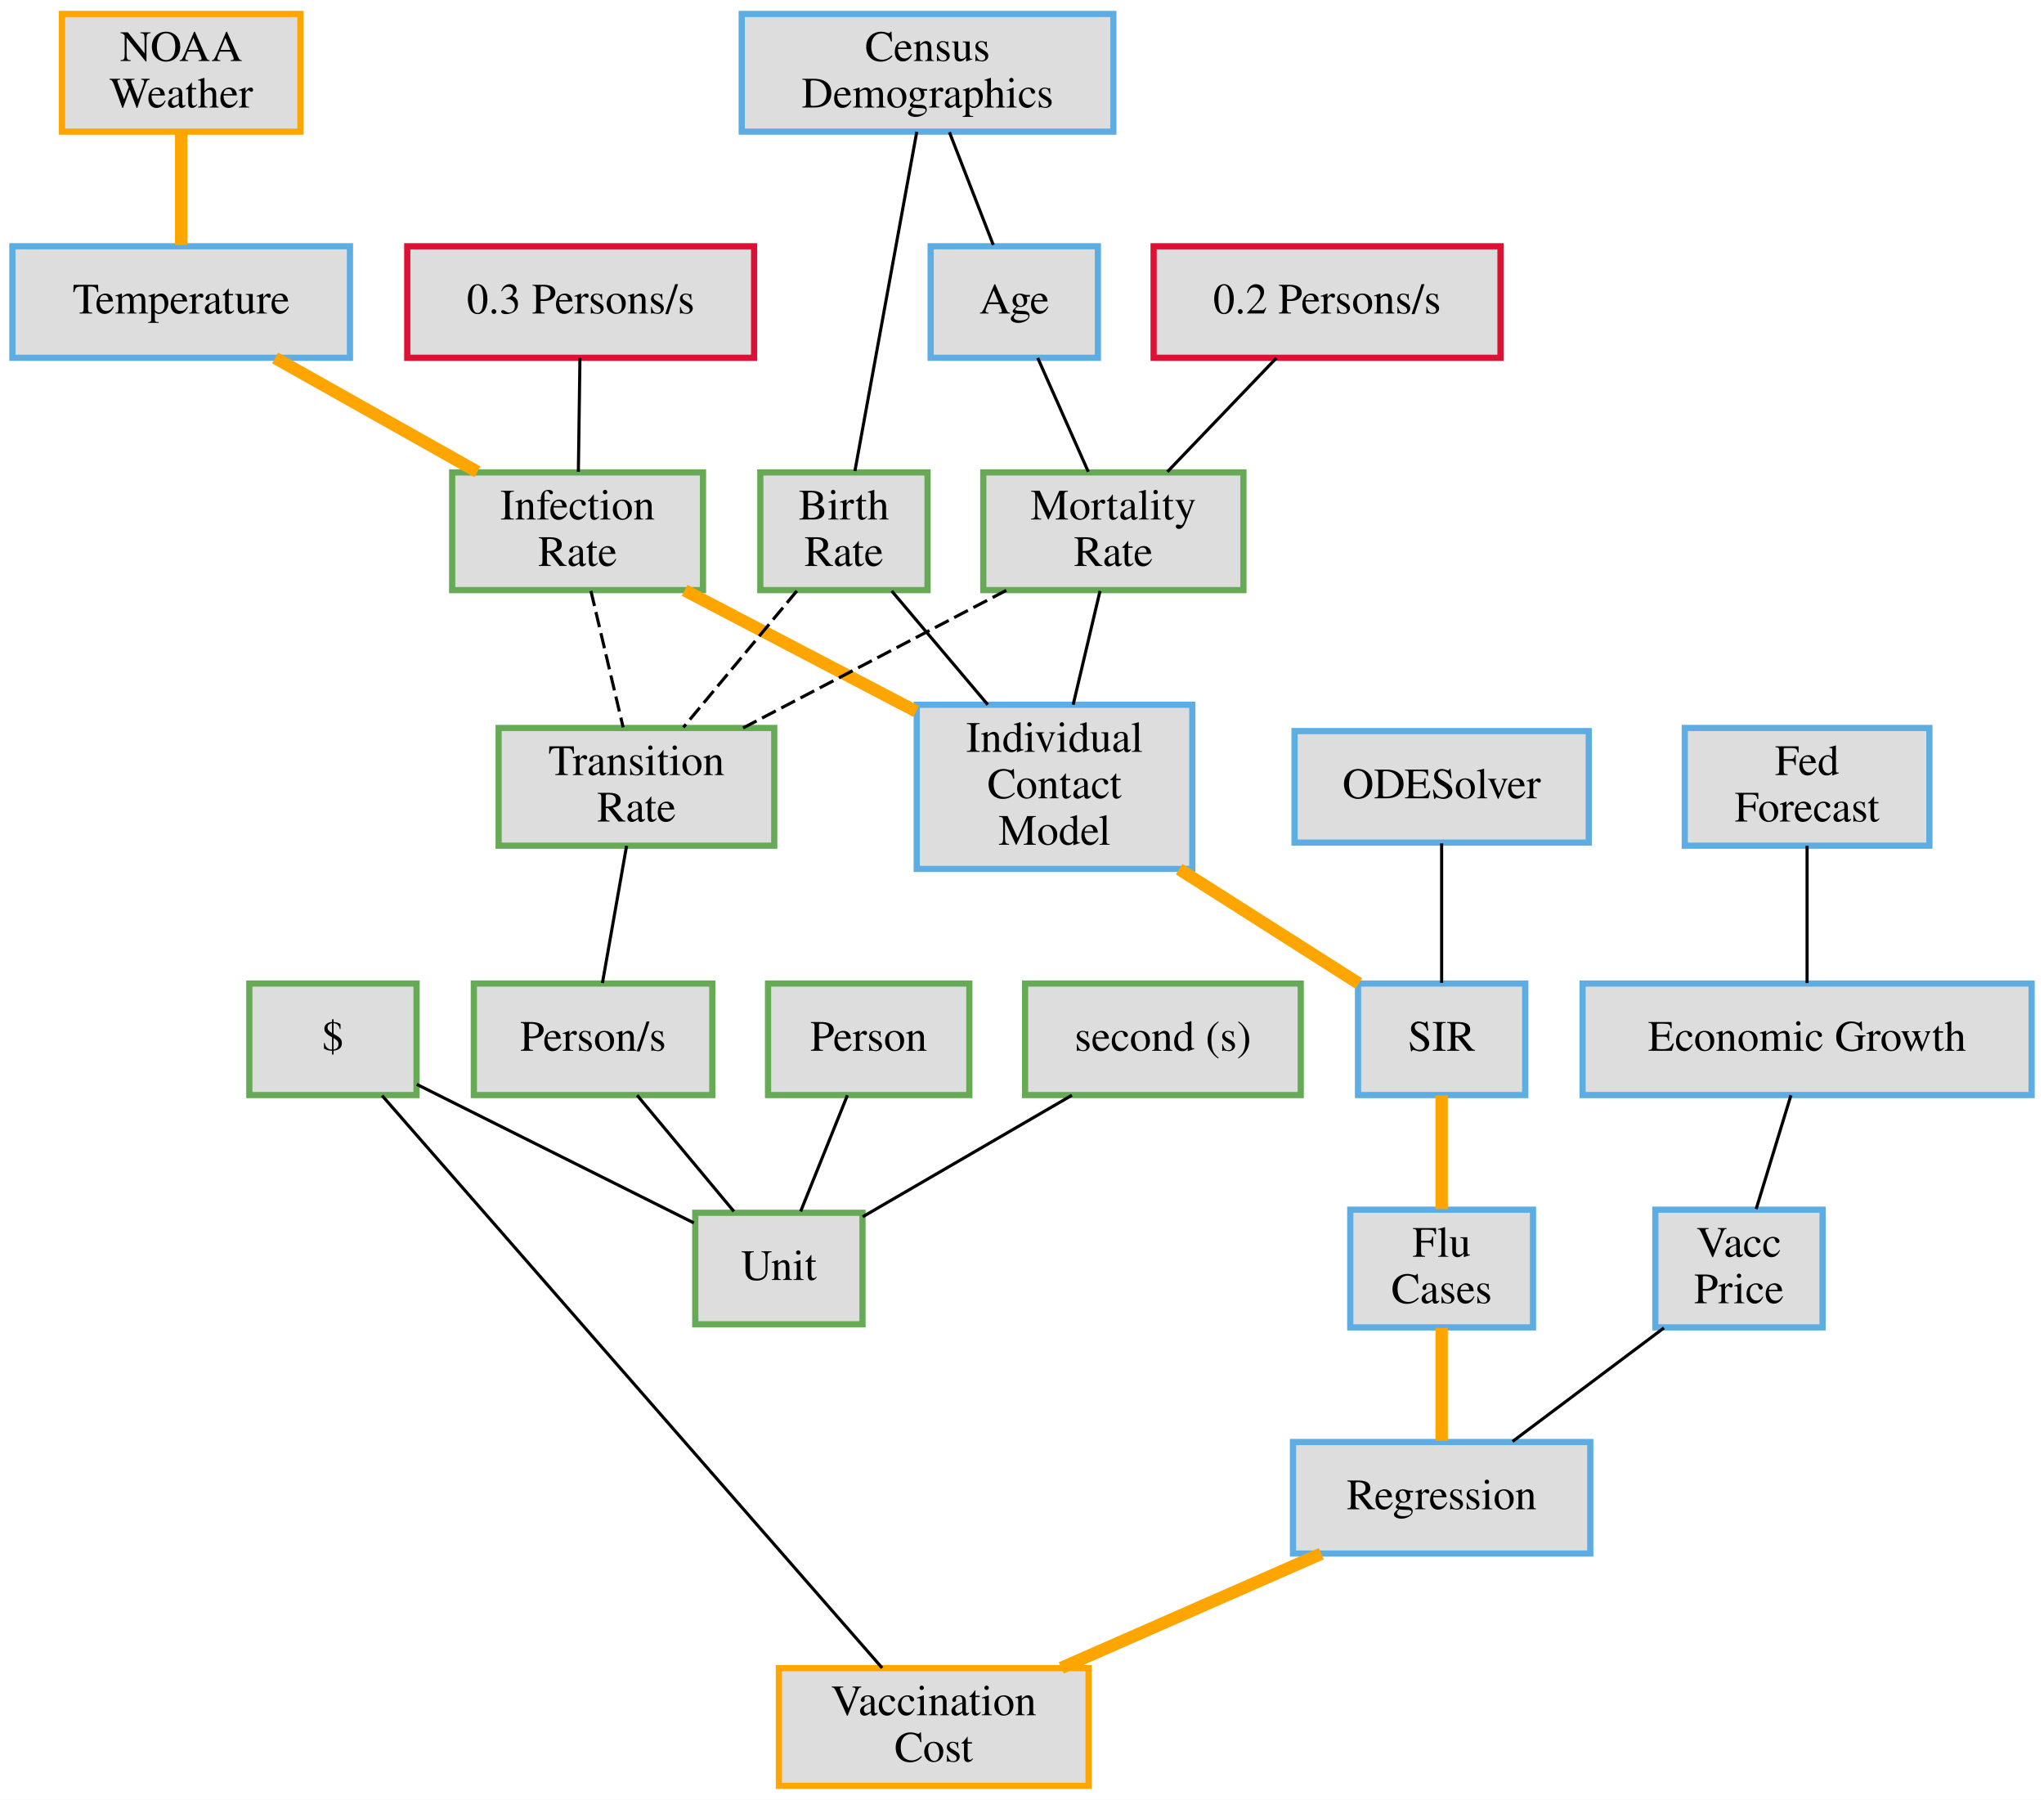
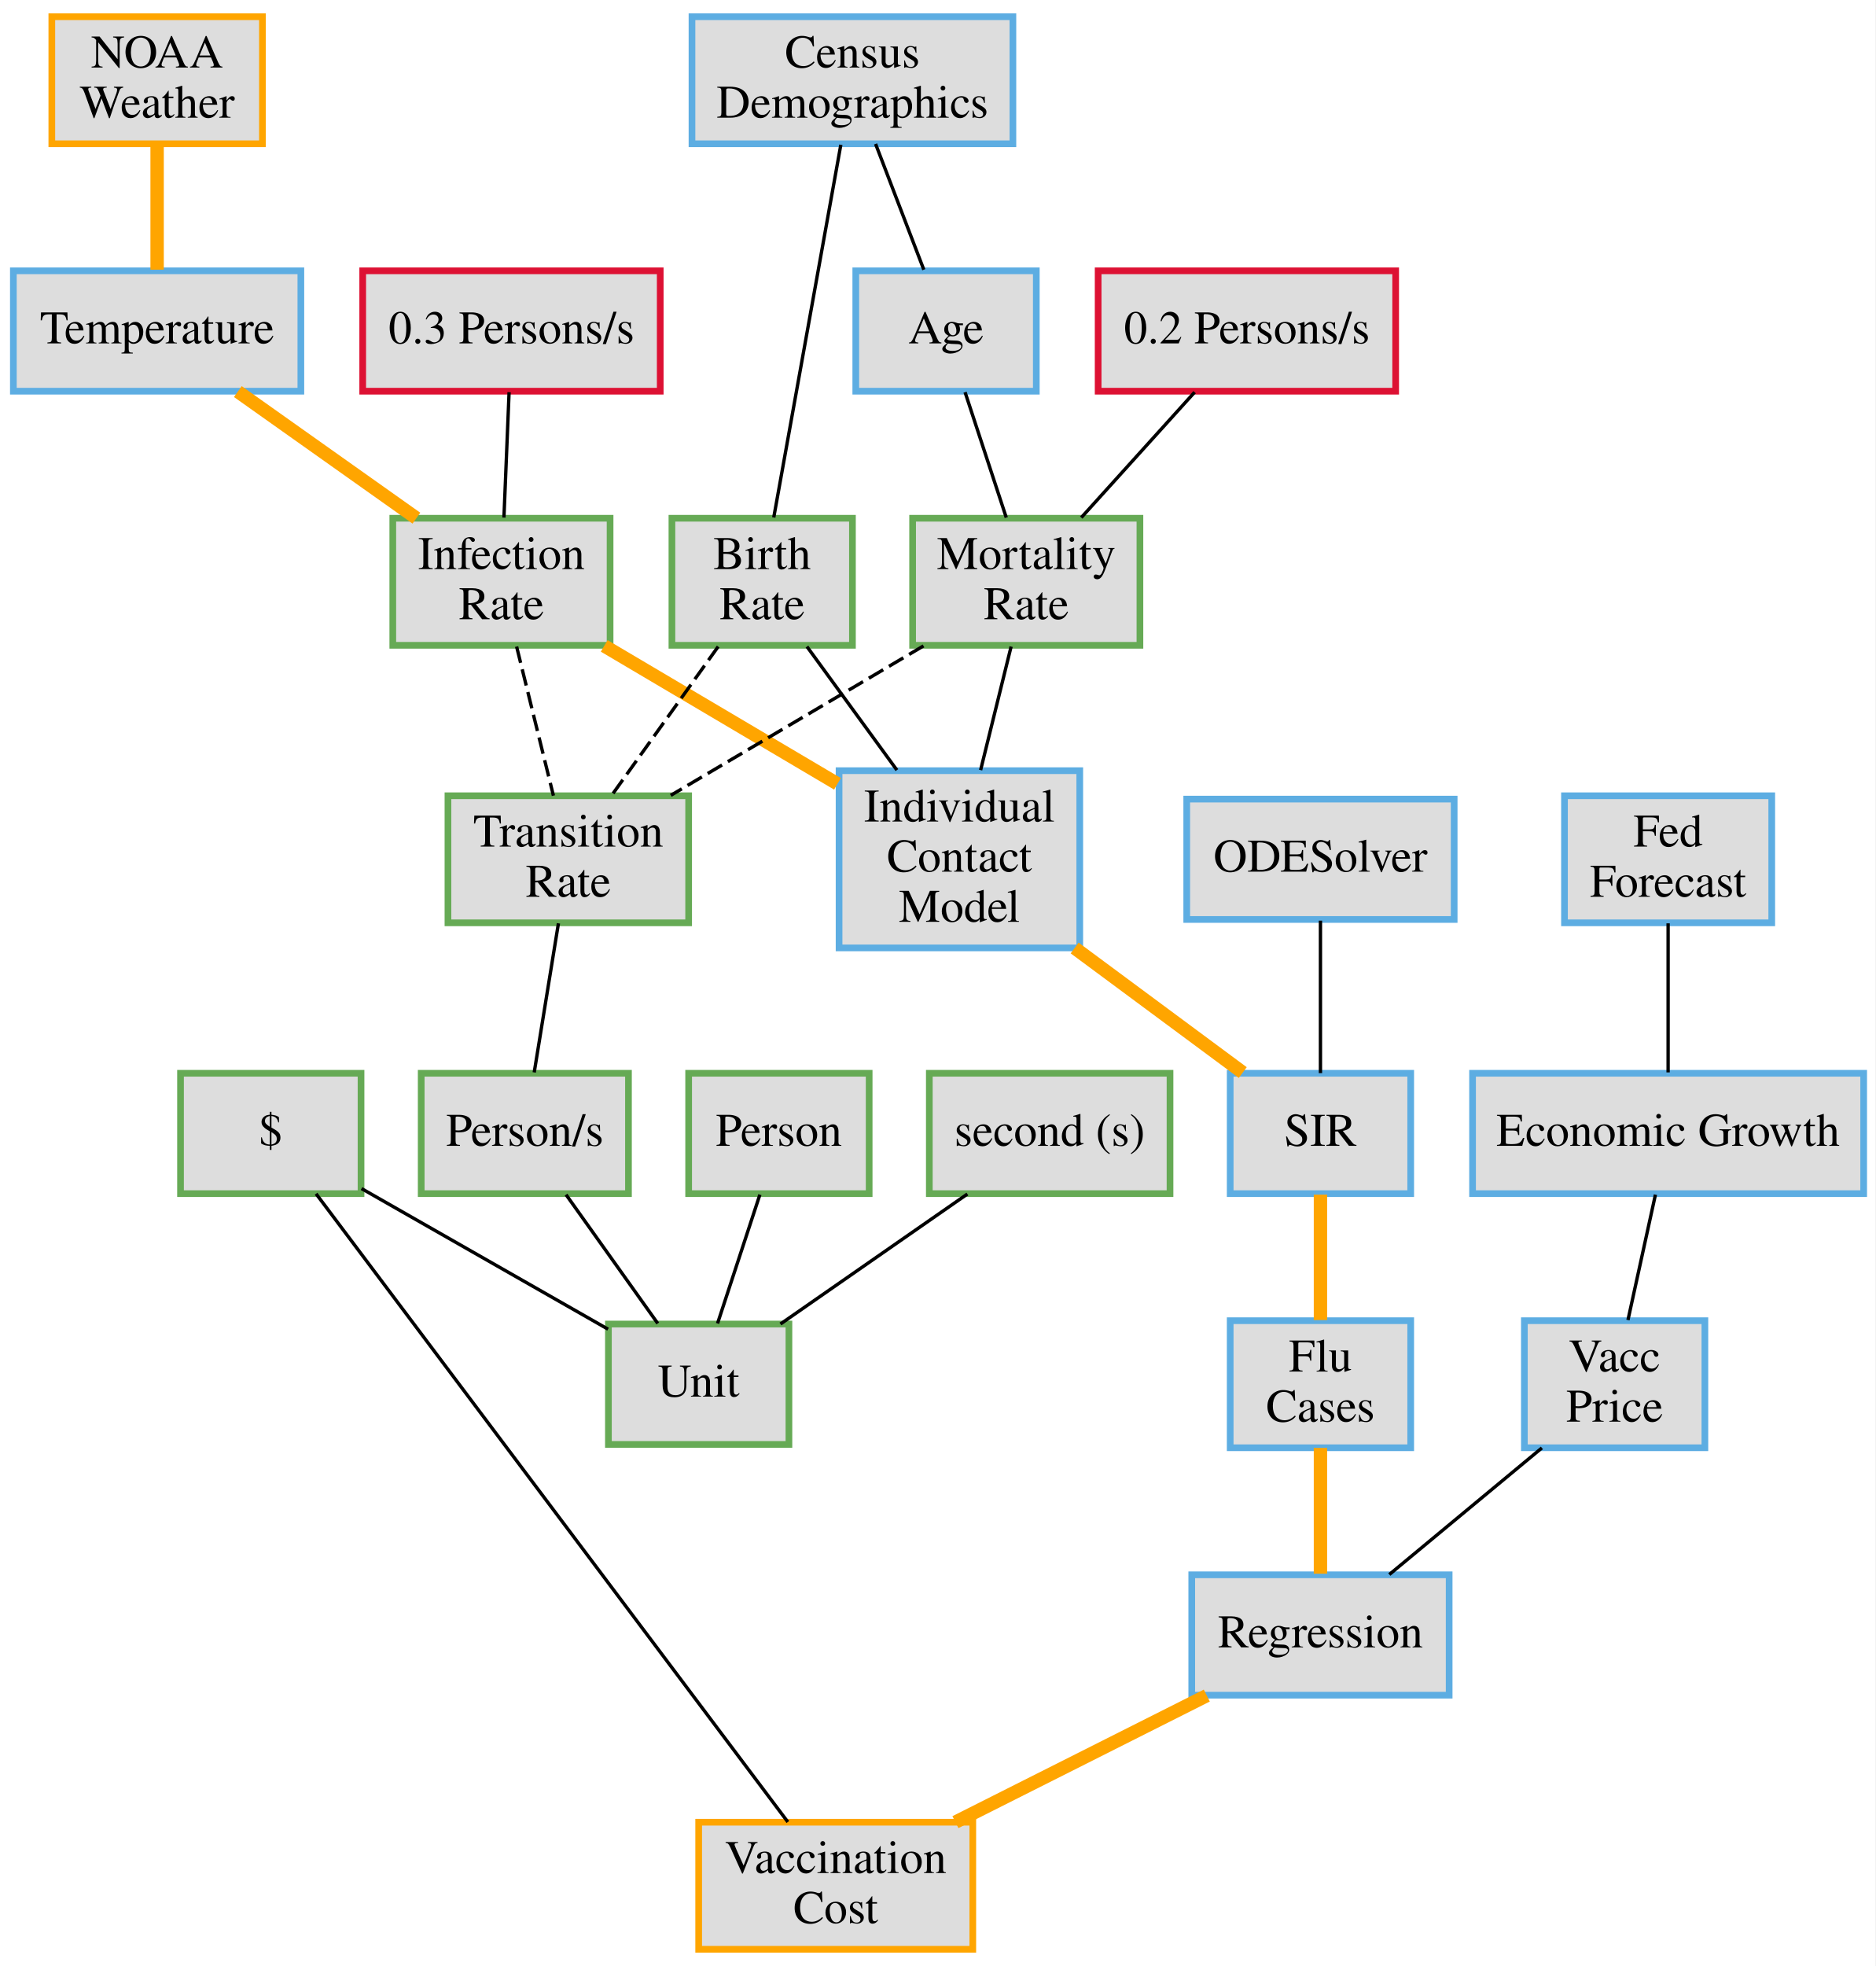
- <svg xmlns="http://www.w3.org/2000/svg" width="660pt" height="581pt" viewBox="0.00 0.00 660.00 581.00">
-   <g id="graph0" class="graph" transform="scale(1 1) rotate(0) translate(4 577)">
-     <polygon fill="white" stroke="none" points="-4,4 -4,-577 656,-577 656,4 -4,4" />
+ <svg xmlns="http://www.w3.org/2000/svg" width="561pt" height="588pt" viewBox="0.00 0.00 561.00 588.00">
+   <g id="graph0" class="graph" transform="scale(1 1) rotate(0) translate(4 584)">
+     <polygon fill="white" stroke="none" points="-4,4 -4,-584 557,-584 557,4 -4,4" />
    <g id="node1" class="node">
-       <polygon fill="#dddddd" stroke="#5dade2" stroke-width="2" points="292,-296.5 292,-349.5 381,-349.5 381,-296.5 292,-296.5" />
-       <text text-anchor="middle" x="336.5" y="-334.3" font-family="Times,serif" font-size="14.00">Individual</text>
-       <text text-anchor="middle" x="336.5" y="-319.3" font-family="Times,serif" font-size="14.00">Contact</text>
-       <text text-anchor="middle" x="336.5" y="-304.3" font-family="Times,serif" font-size="14.00">Model</text>
+       <polygon fill="#dddddd" stroke="#5dade2" stroke-width="2" points="247,-300.5 247,-353.5 319,-353.5 319,-300.5 247,-300.5" />
+       <text text-anchor="middle" x="283" y="-338.3" font-family="Times,serif" font-size="14.00">Individual</text>
+       <text text-anchor="middle" x="283" y="-323.3" font-family="Times,serif" font-size="14.00">Contact</text>
+       <text text-anchor="middle" x="283" y="-308.3" font-family="Times,serif" font-size="14.00">Model</text>
    </g>
    <g id="node2" class="node">
-       <polygon fill="#dddddd" stroke="#5dade2" stroke-width="2" points="434.5,-223.5 434.5,-259.5 488.5,-259.5 488.5,-223.5 434.5,-223.5" />
-       <text text-anchor="middle" x="461.5" y="-237.8" font-family="Times,serif" font-size="14.00">SIR</text>
+       <polygon fill="#dddddd" stroke="#5dade2" stroke-width="2" points="364,-227 364,-263 418,-263 418,-227 364,-227" />
+       <text text-anchor="middle" x="391" y="-241.3" font-family="Times,serif" font-size="14.00">SIR</text>
    </g>
    <g id="edge1" class="edge">
-       <path fill="none" stroke="orange" stroke-width="4" d="M376.739,-296.408C395.723,-284.334 417.86,-270.255 434.749,-259.514" />
+       <path fill="none" stroke="orange" stroke-width="4" d="M317.469,-300.468C333.89,-288.304 353.095,-274.078 367.76,-263.215" />
    </g>
    <g id="node22" class="node">
-       <polygon fill="#dddddd" stroke="#5dade2" stroke-width="2" points="432,-148.5 432,-186.5 491,-186.5 491,-148.5 432,-148.5" />
-       <text text-anchor="middle" x="461.5" y="-171.3" font-family="Times,serif" font-size="14.00">Flu</text>
-       <text text-anchor="middle" x="461.5" y="-156.3" font-family="Times,serif" font-size="14.00">Cases</text>
+       <polygon fill="#dddddd" stroke="#5dade2" stroke-width="2" points="364,-151 364,-189 418,-189 418,-151 364,-151" />
+       <text text-anchor="middle" x="391" y="-173.8" font-family="Times,serif" font-size="14.00">Flu</text>
+       <text text-anchor="middle" x="391" y="-158.8" font-family="Times,serif" font-size="14.00">Cases</text>
    </g>
    <g id="edge19" class="edge">
-       <path fill="none" stroke="orange" stroke-width="4" d="M461.5,-223.437C461.5,-212.375 461.5,-197.979 461.5,-186.699" />
+       <path fill="none" stroke="orange" stroke-width="4" d="M391,-226.7C391,-215.401 391,-200.669 391,-189.194" />
    </g>
    <g id="node3" class="node">
-       <polygon fill="#dddddd" stroke="#66aa55" stroke-width="2" points="142,-386.5 142,-424.5 223,-424.5 223,-386.5 142,-386.5" />
-       <text text-anchor="middle" x="182.5" y="-409.3" font-family="Times,serif" font-size="14.00">Infection</text>
-       <text text-anchor="middle" x="182.5" y="-394.3" font-family="Times,serif" font-size="14.00">Rate</text>
+       <polygon fill="#dddddd" stroke="#66aa55" stroke-width="2" points="113.5,-391 113.5,-429 178.5,-429 178.5,-391 113.5,-391" />
+       <text text-anchor="middle" x="146" y="-413.8" font-family="Times,serif" font-size="14.00">Infection</text>
+       <text text-anchor="middle" x="146" y="-398.8" font-family="Times,serif" font-size="14.00">Rate</text>
    </g>
    <g id="edge2" class="edge">
-       <path fill="none" stroke="orange" stroke-width="4" d="M217.061,-386.434C239.142,-374.892 267.995,-359.809 291.811,-347.36" />
+       <path fill="none" stroke="orange" stroke-width="4" d="M176.745,-390.822C197.415,-378.601 224.754,-362.438 246.524,-349.566" />
    </g>
    <g id="node7" class="node">
-       <polygon fill="#dddddd" stroke="#66aa55" stroke-width="2" points="157,-304 157,-342 246,-342 246,-304 157,-304" />
-       <text text-anchor="middle" x="201.5" y="-326.8" font-family="Times,serif" font-size="14.00">Transition</text>
-       <text text-anchor="middle" x="201.5" y="-311.8" font-family="Times,serif" font-size="14.00">Rate</text>
+       <polygon fill="#dddddd" stroke="#66aa55" stroke-width="2" points="130,-308 130,-346 202,-346 202,-308 130,-308" />
+       <text text-anchor="middle" x="166" y="-330.8" font-family="Times,serif" font-size="14.00">Transition</text>
+       <text text-anchor="middle" x="166" y="-315.8" font-family="Times,serif" font-size="14.00">Rate</text>
    </g>
    <g id="edge7" class="edge">
-       <path fill="none" stroke="black" stroke-dasharray="5,2" d="M186.811,-386.233C189.921,-373.059 194.1,-355.352 197.206,-342.194" />
+       <path fill="none" stroke="black" stroke-dasharray="5,2" d="M150.538,-390.62C153.834,-377.27 158.273,-359.296 161.549,-346.028" />
    </g>
    <g id="node4" class="node">
-       <polygon fill="#dddddd" stroke="#dd1133" stroke-width="2" points="127.5,-461.5 127.5,-497.5 239.5,-497.5 239.5,-461.5 127.5,-461.5" />
-       <text text-anchor="middle" x="183.5" y="-475.8" font-family="Times,serif" font-size="14.00">0.3 Persons/s</text>
+       <polygon fill="#dddddd" stroke="#dd1133" stroke-width="2" points="104.5,-467 104.5,-503 193.5,-503 193.5,-467 104.5,-467" />
+       <text text-anchor="middle" x="149" y="-481.3" font-family="Times,serif" font-size="14.00">0.3 Persons/s</text>
    </g>
    <g id="edge3" class="edge">
-       <path fill="none" stroke="black" d="M183.263,-461.437C183.109,-450.375 182.909,-435.979 182.753,-424.699" />
+       <path fill="none" stroke="black" d="M148.289,-466.7C147.825,-455.401 147.219,-440.669 146.748,-429.194" />
    </g>
    <g id="node5" class="node">
-       <polygon fill="#dddddd" stroke="#dd1133" stroke-width="2" points="368.5,-461.5 368.5,-497.5 480.5,-497.5 480.5,-461.5 368.5,-461.5" />
-       <text text-anchor="middle" x="424.5" y="-475.8" font-family="Times,serif" font-size="14.00">0.2 Persons/s</text>
+       <polygon fill="#dddddd" stroke="#dd1133" stroke-width="2" points="324.5,-467 324.5,-503 413.5,-503 413.5,-467 324.5,-467" />
+       <text text-anchor="middle" x="369" y="-481.3" font-family="Times,serif" font-size="14.00">0.2 Persons/s</text>
    </g>
    <g id="node6" class="node">
-       <polygon fill="#dddddd" stroke="#66aa55" stroke-width="2" points="313.5,-386.5 313.5,-424.5 397.5,-424.5 397.5,-386.5 313.5,-386.5" />
-       <text text-anchor="middle" x="355.5" y="-409.3" font-family="Times,serif" font-size="14.00">Mortality</text>
-       <text text-anchor="middle" x="355.5" y="-394.3" font-family="Times,serif" font-size="14.00">Rate</text>
+       <polygon fill="#dddddd" stroke="#66aa55" stroke-width="2" points="269,-391 269,-429 337,-429 337,-391 269,-391" />
+       <text text-anchor="middle" x="303" y="-413.8" font-family="Times,serif" font-size="14.00">Mortality</text>
+       <text text-anchor="middle" x="303" y="-398.8" font-family="Times,serif" font-size="14.00">Rate</text>
    </g>
    <g id="edge4" class="edge">
-       <path fill="none" stroke="black" d="M408.148,-461.437C397.547,-450.375 383.751,-435.979 372.941,-424.699" />
+       <path fill="none" stroke="black" d="M353.359,-466.7C343.143,-455.401 329.824,-440.669 319.45,-429.194" />
    </g>
    <g id="edge5" class="edge">
-       <path fill="none" stroke="black" d="M351.189,-386.233C348.627,-375.378 345.338,-361.446 342.523,-349.517" />
+       <path fill="none" stroke="black" d="M298.462,-390.62C295.765,-379.698 292.303,-365.679 289.34,-353.676" />
    </g>
    <g id="edge6" class="edge">
-       <path fill="none" stroke="black" stroke-dasharray="5,2" d="M320.939,-386.434C295.577,-373.177 261.281,-355.249 235.945,-342.005" />
+       <path fill="none" stroke="black" stroke-dasharray="5,2" d="M272.255,-390.822C249.692,-377.482 219.182,-359.443 196.643,-346.117" />
    </g>
    <g id="node9" class="node">
-       <polygon fill="#dddddd" stroke="#66aa55" stroke-width="2" points="149,-223.5 149,-259.5 226,-259.5 226,-223.5 149,-223.5" />
-       <text text-anchor="middle" x="187.5" y="-237.8" font-family="Times,serif" font-size="14.00">Person/s</text>
+       <polygon fill="#dddddd" stroke="#66aa55" stroke-width="2" points="122,-227 122,-263 184,-263 184,-227 122,-227" />
+       <text text-anchor="middle" x="153" y="-241.3" font-family="Times,serif" font-size="14.00">Person/s</text>
    </g>
    <g id="edge10" class="edge">
-       <path fill="none" stroke="black" d="M198.323,-303.96C195.984,-290.675 192.822,-272.722 190.52,-259.651" />
+       <path fill="none" stroke="black" d="M163.05,-307.847C160.878,-294.478 157.942,-276.412 155.805,-263.259" />
    </g>
    <g id="node8" class="node">
-       <polygon fill="#dddddd" stroke="#66aa55" stroke-width="2" points="241.5,-386.5 241.5,-424.5 295.5,-424.5 295.5,-386.5 241.5,-386.5" />
-       <text text-anchor="middle" x="268.5" y="-409.3" font-family="Times,serif" font-size="14.00">Birth</text>
-       <text text-anchor="middle" x="268.5" y="-394.3" font-family="Times,serif" font-size="14.00">Rate</text>
+       <polygon fill="#dddddd" stroke="#66aa55" stroke-width="2" points="197,-391 197,-429 251,-429 251,-391 197,-391" />
+       <text text-anchor="middle" x="224" y="-413.8" font-family="Times,serif" font-size="14.00">Birth</text>
+       <text text-anchor="middle" x="224" y="-398.8" font-family="Times,serif" font-size="14.00">Rate</text>
    </g>
    <g id="edge9" class="edge">
-       <path fill="none" stroke="black" d="M283.93,-386.233C293.1,-375.378 304.868,-361.446 314.945,-349.517" />
+       <path fill="none" stroke="black" d="M237.388,-390.62C245.344,-379.698 255.555,-365.679 264.298,-353.676" />
    </g>
    <g id="edge8" class="edge">
-       <path fill="none" stroke="black" stroke-dasharray="5,2" d="M253.297,-386.233C242.332,-373.059 227.594,-355.352 216.643,-342.194" />
+       <path fill="none" stroke="black" stroke-dasharray="5,2" d="M210.839,-390.62C201.28,-377.27 188.409,-359.296 178.909,-346.028" />
    </g>
    <g id="node11" class="node">
-       <polygon fill="#dddddd" stroke="#66aa55" stroke-width="2" points="220.5,-149.5 220.5,-185.5 274.5,-185.5 274.5,-149.5 220.5,-149.5" />
-       <text text-anchor="middle" x="247.5" y="-163.8" font-family="Times,serif" font-size="14.00">Unit</text>
+       <polygon fill="#dddddd" stroke="#66aa55" stroke-width="2" points="178,-152 178,-188 232,-188 232,-152 178,-152" />
+       <text text-anchor="middle" x="205" y="-166.3" font-family="Times,serif" font-size="14.00">Unit</text>
    </g>
    <g id="edge12" class="edge">
-       <path fill="none" stroke="black" d="M201.719,-223.437C211.145,-212.126 223.476,-197.328 232.966,-185.941" />
+       <path fill="none" stroke="black" d="M165.323,-226.7C173.612,-215.063 184.494,-199.787 192.765,-188.176" />
    </g>
    <g id="node10" class="node">
-       <polygon fill="#dddddd" stroke="#66aa55" stroke-width="2" points="244,-223.5 244,-259.5 309,-259.5 309,-223.5 244,-223.5" />
-       <text text-anchor="middle" x="276.5" y="-237.8" font-family="Times,serif" font-size="14.00">Person</text>
+       <polygon fill="#dddddd" stroke="#66aa55" stroke-width="2" points="202,-227 202,-263 256,-263 256,-227 202,-227" />
+       <text text-anchor="middle" x="229" y="-241.3" font-family="Times,serif" font-size="14.00">Person</text>
    </g>
    <g id="edge11" class="edge">
-       <path fill="none" stroke="black" d="M269.627,-223.437C265.072,-212.126 259.111,-197.328 254.525,-185.941" />
+       <path fill="none" stroke="black" d="M223.312,-226.7C219.487,-215.063 214.464,-199.787 210.647,-188.176" />
    </g>
    <g id="node12" class="node">
-       <polygon fill="#dddddd" stroke="#66aa55" stroke-width="2" points="327,-223.5 327,-259.5 416,-259.5 416,-223.5 327,-223.5" />
-       <text text-anchor="middle" x="371.5" y="-237.8" font-family="Times,serif" font-size="14.00">second (s)</text>
+       <polygon fill="#dddddd" stroke="#66aa55" stroke-width="2" points="274,-227 274,-263 346,-263 346,-227 274,-227" />
+       <text text-anchor="middle" x="310" y="-241.3" font-family="Times,serif" font-size="14.00">second (s)</text>
    </g>
    <g id="edge13" class="edge">
-       <path fill="none" stroke="black" d="M342.114,-223.437C321.631,-211.544 294.509,-195.796 274.557,-184.21" />
+       <path fill="none" stroke="black" d="M285.382,-226.885C268.531,-215.169 246.281,-199.7 229.464,-188.008" />
    </g>
    <g id="node13" class="node">
-       <polygon fill="#dddddd" stroke="#66aa55" stroke-width="2" points="76.5,-223.5 76.5,-259.5 130.5,-259.5 130.5,-223.5 76.5,-223.5" />
-       <text text-anchor="middle" x="103.5" y="-237.8" font-family="Times,serif" font-size="14.00">$</text>
+       <polygon fill="#dddddd" stroke="#66aa55" stroke-width="2" points="50,-227 50,-263 104,-263 104,-227 50,-227" />
+       <text text-anchor="middle" x="77" y="-241.3" font-family="Times,serif" font-size="14.00">$</text>
    </g>
    <g id="edge14" class="edge">
-       <path fill="none" stroke="black" d="M130.585,-226.957C156.167,-214.166 194.345,-195.078 220.047,-182.227" />
+       <path fill="none" stroke="black" d="M104.146,-228.519C125.868,-216.13 156.182,-198.842 177.894,-186.459" />
    </g>
    <g id="node15" class="node">
-       <polygon fill="#dddddd" stroke="orange" stroke-width="2" points="247.5,-0.5 247.5,-38.5 347.5,-38.5 347.5,-0.5 247.5,-0.5" />
-       <text text-anchor="middle" x="297.5" y="-23.3" font-family="Times,serif" font-size="14.00">Vaccination</text>
-       <text text-anchor="middle" x="297.5" y="-8.3" font-family="Times,serif" font-size="14.00">Cost</text>
+       <polygon fill="#dddddd" stroke="orange" stroke-width="2" points="205,-1 205,-39 287,-39 287,-1 205,-1" />
+       <text text-anchor="middle" x="246" y="-23.8" font-family="Times,serif" font-size="14.00">Vaccination</text>
+       <text text-anchor="middle" x="246" y="-8.8" font-family="Times,serif" font-size="14.00">Cost</text>
    </g>
    <g id="edge27" class="edge">
-       <path fill="none" stroke="black" d="M119.376,-223.333C155.573,-181.911 243.931,-80.801 280.855,-38.548" />
+       <path fill="none" stroke="black" d="M90.544,-226.968C121.953,-185.151 199.521,-81.881 231.677,-39.069" />
    </g>
    <g id="node14" class="node">
-       <polygon fill="#dddddd" stroke="orange" stroke-width="2" points="16,-534.5 16,-572.5 93,-572.5 93,-534.5 16,-534.5" />
-       <text text-anchor="middle" x="54.5" y="-557.3" font-family="Times,serif" font-size="14.00">NOAA</text>
-       <text text-anchor="middle" x="54.5" y="-542.3" font-family="Times,serif" font-size="14.00">Weather</text>
+       <polygon fill="#dddddd" stroke="orange" stroke-width="2" points="11.5,-541 11.5,-579 74.5,-579 74.5,-541 11.5,-541" />
+       <text text-anchor="middle" x="43" y="-563.8" font-family="Times,serif" font-size="14.00">NOAA</text>
+       <text text-anchor="middle" x="43" y="-548.8" font-family="Times,serif" font-size="14.00">Weather</text>
    </g>
    <g id="node19" class="node">
-       <polygon fill="#dddddd" stroke="#5dade2" stroke-width="2" points="0,-461.5 0,-497.5 109,-497.5 109,-461.5 0,-461.5" />
-       <text text-anchor="middle" x="54.5" y="-475.8" font-family="Times,serif" font-size="14.00">Temperature</text>
+       <polygon fill="#dddddd" stroke="#5dade2" stroke-width="2" points="0,-467 0,-503 86,-503 86,-467 0,-467" />
+       <text text-anchor="middle" x="43" y="-481.3" font-family="Times,serif" font-size="14.00">Temperature</text>
    </g>
    <g id="edge22" class="edge">
-       <path fill="none" stroke="orange" stroke-width="4" d="M54.5,-534.331C54.5,-523.167 54.5,-508.941 54.5,-497.918" />
+       <path fill="none" stroke="orange" stroke-width="4" d="M43,-540.955C43,-529.471 43,-514.679 43,-503.335" />
    </g>
    <g id="node16" class="node">
-       <polygon fill="#dddddd" stroke="#5dade2" stroke-width="2" points="540,-304 540,-342 619,-342 619,-304 540,-304" />
-       <text text-anchor="middle" x="579.5" y="-326.8" font-family="Times,serif" font-size="14.00">Fed</text>
-       <text text-anchor="middle" x="579.5" y="-311.8" font-family="Times,serif" font-size="14.00">Forecast</text>
+       <polygon fill="#dddddd" stroke="#5dade2" stroke-width="2" points="464,-308 464,-346 526,-346 526,-308 464,-308" />
+       <text text-anchor="middle" x="495" y="-330.8" font-family="Times,serif" font-size="14.00">Fed</text>
+       <text text-anchor="middle" x="495" y="-315.8" font-family="Times,serif" font-size="14.00">Forecast</text>
    </g>
    <g id="node21" class="node">
-       <polygon fill="#dddddd" stroke="#5dade2" stroke-width="2" points="507,-223.5 507,-259.5 652,-259.5 652,-223.5 507,-223.5" />
-       <text text-anchor="middle" x="579.5" y="-237.8" font-family="Times,serif" font-size="14.00">Economic Growth</text>
+       <polygon fill="#dddddd" stroke="#5dade2" stroke-width="2" points="436.5,-227 436.5,-263 553.5,-263 553.5,-227 436.5,-227" />
+       <text text-anchor="middle" x="495" y="-241.3" font-family="Times,serif" font-size="14.00">Economic Growth</text>
    </g>
    <g id="edge24" class="edge">
-       <path fill="none" stroke="black" d="M579.5,-303.96C579.5,-290.675 579.5,-272.722 579.5,-259.651" />
+       <path fill="none" stroke="black" d="M495,-307.847C495,-294.478 495,-276.412 495,-263.259" />
    </g>
    <g id="node17" class="node">
-       <polygon fill="#dddddd" stroke="#5dade2" stroke-width="2" points="235.5,-534.5 235.5,-572.5 355.5,-572.5 355.5,-534.5 235.5,-534.5" />
-       <text text-anchor="middle" x="295.5" y="-557.3" font-family="Times,serif" font-size="14.00">Census</text>
-       <text text-anchor="middle" x="295.5" y="-542.3" font-family="Times,serif" font-size="14.00">Demographics</text>
+       <polygon fill="#dddddd" stroke="#5dade2" stroke-width="2" points="203,-541 203,-579 299,-579 299,-541 203,-541" />
+       <text text-anchor="middle" x="251" y="-563.8" font-family="Times,serif" font-size="14.00">Census</text>
+       <text text-anchor="middle" x="251" y="-548.8" font-family="Times,serif" font-size="14.00">Demographics</text>
    </g>
    <g id="edge17" class="edge">
-       <path fill="none" stroke="black" d="M292.025,-534.455C286.87,-506.193 277.244,-453.431 272.047,-424.942" />
+       <path fill="none" stroke="black" d="M247.525,-540.697C242.341,-511.895 232.638,-457.988 227.461,-429.229" />
    </g>
    <g id="node20" class="node">
-       <polygon fill="#dddddd" stroke="#5dade2" stroke-width="2" points="296.5,-461.5 296.5,-497.5 350.5,-497.5 350.5,-461.5 296.5,-461.5" />
-       <text text-anchor="middle" x="323.5" y="-475.8" font-family="Times,serif" font-size="14.00">Age</text>
+       <polygon fill="#dddddd" stroke="#5dade2" stroke-width="2" points="252,-467 252,-503 306,-503 306,-467 252,-467" />
+       <text text-anchor="middle" x="279" y="-481.3" font-family="Times,serif" font-size="14.00">Age</text>
    </g>
    <g id="edge23" class="edge">
-       <path fill="none" stroke="black" d="M302.566,-534.331C306.907,-523.167 312.44,-508.941 316.726,-497.918" />
+       <path fill="none" stroke="black" d="M257.921,-540.955C262.326,-529.471 268,-514.679 272.351,-503.335" />
    </g>
    <g id="node18" class="node">
-       <polygon fill="#dddddd" stroke="#5dade2" stroke-width="2" points="414,-305 414,-341 509,-341 509,-305 414,-305" />
-       <text text-anchor="middle" x="461.5" y="-319.3" font-family="Times,serif" font-size="14.00">ODESolver</text>
+       <polygon fill="#dddddd" stroke="#5dade2" stroke-width="2" points="351,-309 351,-345 431,-345 431,-309 351,-309" />
+       <text text-anchor="middle" x="391" y="-323.3" font-family="Times,serif" font-size="14.00">ODESolver</text>
    </g>
    <g id="edge25" class="edge">
-       <path fill="none" stroke="black" d="M461.5,-304.75C461.5,-291.415 461.5,-273.043 461.5,-259.717" />
+       <path fill="none" stroke="black" d="M391,-308.641C391,-295.131 391,-276.482 391,-263.05" />
    </g>
    <g id="edge15" class="edge">
-       <path fill="none" stroke="orange" stroke-width="4" d="M84.834,-461.437C104.499,-450.375 130.092,-435.979 150.146,-424.699" />
+       <path fill="none" stroke="orange" stroke-width="4" d="M67.149,-466.885C83.203,-455.506 104.253,-440.588 120.565,-429.027" />
    </g>
    <g id="edge16" class="edge">
-       <path fill="none" stroke="black" d="M331.084,-461.437C336,-450.375 342.398,-435.979 347.411,-424.699" />
+       <path fill="none" stroke="black" d="M284.688,-466.7C288.403,-455.401 293.246,-440.669 297.018,-429.194" />
    </g>
    <g id="node23" class="node">
-       <polygon fill="#dddddd" stroke="#5dade2" stroke-width="2" points="530.5,-148.5 530.5,-186.5 584.5,-186.5 584.5,-148.5 530.5,-148.5" />
-       <text text-anchor="middle" x="557.5" y="-171.3" font-family="Times,serif" font-size="14.00">Vacc</text>
-       <text text-anchor="middle" x="557.5" y="-156.3" font-family="Times,serif" font-size="14.00">Price</text>
+       <polygon fill="#dddddd" stroke="#5dade2" stroke-width="2" points="452,-151 452,-189 506,-189 506,-151 452,-151" />
+       <text text-anchor="middle" x="479" y="-173.8" font-family="Times,serif" font-size="14.00">Vacc</text>
+       <text text-anchor="middle" x="479" y="-158.8" font-family="Times,serif" font-size="14.00">Price</text>
    </g>
    <g id="edge18" class="edge">
-       <path fill="none" stroke="black" d="M574.286,-223.437C570.906,-212.375 566.508,-197.979 563.061,-186.699" />
+       <path fill="none" stroke="black" d="M491.208,-226.7C488.732,-215.401 485.503,-200.669 482.988,-189.194" />
    </g>
    <g id="node24" class="node">
-       <polygon fill="#dddddd" stroke="#5dade2" stroke-width="2" points="413.5,-75.5 413.5,-111.5 509.5,-111.5 509.5,-75.5 413.5,-75.5" />
-       <text text-anchor="middle" x="461.5" y="-89.8" font-family="Times,serif" font-size="14.00">Regression</text>
+       <polygon fill="#dddddd" stroke="#5dade2" stroke-width="2" points="352.5,-77 352.5,-113 429.5,-113 429.5,-77 352.5,-77" />
+       <text text-anchor="middle" x="391" y="-91.3" font-family="Times,serif" font-size="14.00">Regression</text>
    </g>
    <g id="edge21" class="edge">
-       <path fill="none" stroke="orange" stroke-width="4" d="M461.5,-148.331C461.5,-137.167 461.5,-122.941 461.5,-111.918" />
+       <path fill="none" stroke="orange" stroke-width="4" d="M391,-150.955C391,-139.471 391,-124.679 391,-113.335" />
    </g>
    <g id="edge20" class="edge">
-       <path fill="none" stroke="black" d="M533.275,-148.331C518.278,-137.083 499.138,-122.729 484.395,-111.671" />
+       <path fill="none" stroke="black" d="M457.247,-150.955C443.301,-139.386 425.309,-124.461 411.596,-113.085" />
    </g>
    <g id="edge26" class="edge">
-       <path fill="none" stroke="orange" stroke-width="4" d="M422.634,-75.437C397.344,-64.334 364.401,-49.871 338.664,-38.572" />
+       <path fill="none" stroke="orange" stroke-width="4" d="M357.004,-76.885C334.403,-65.507 304.77,-50.588 281.806,-39.027" />
    </g>
  </g>
</svg>
